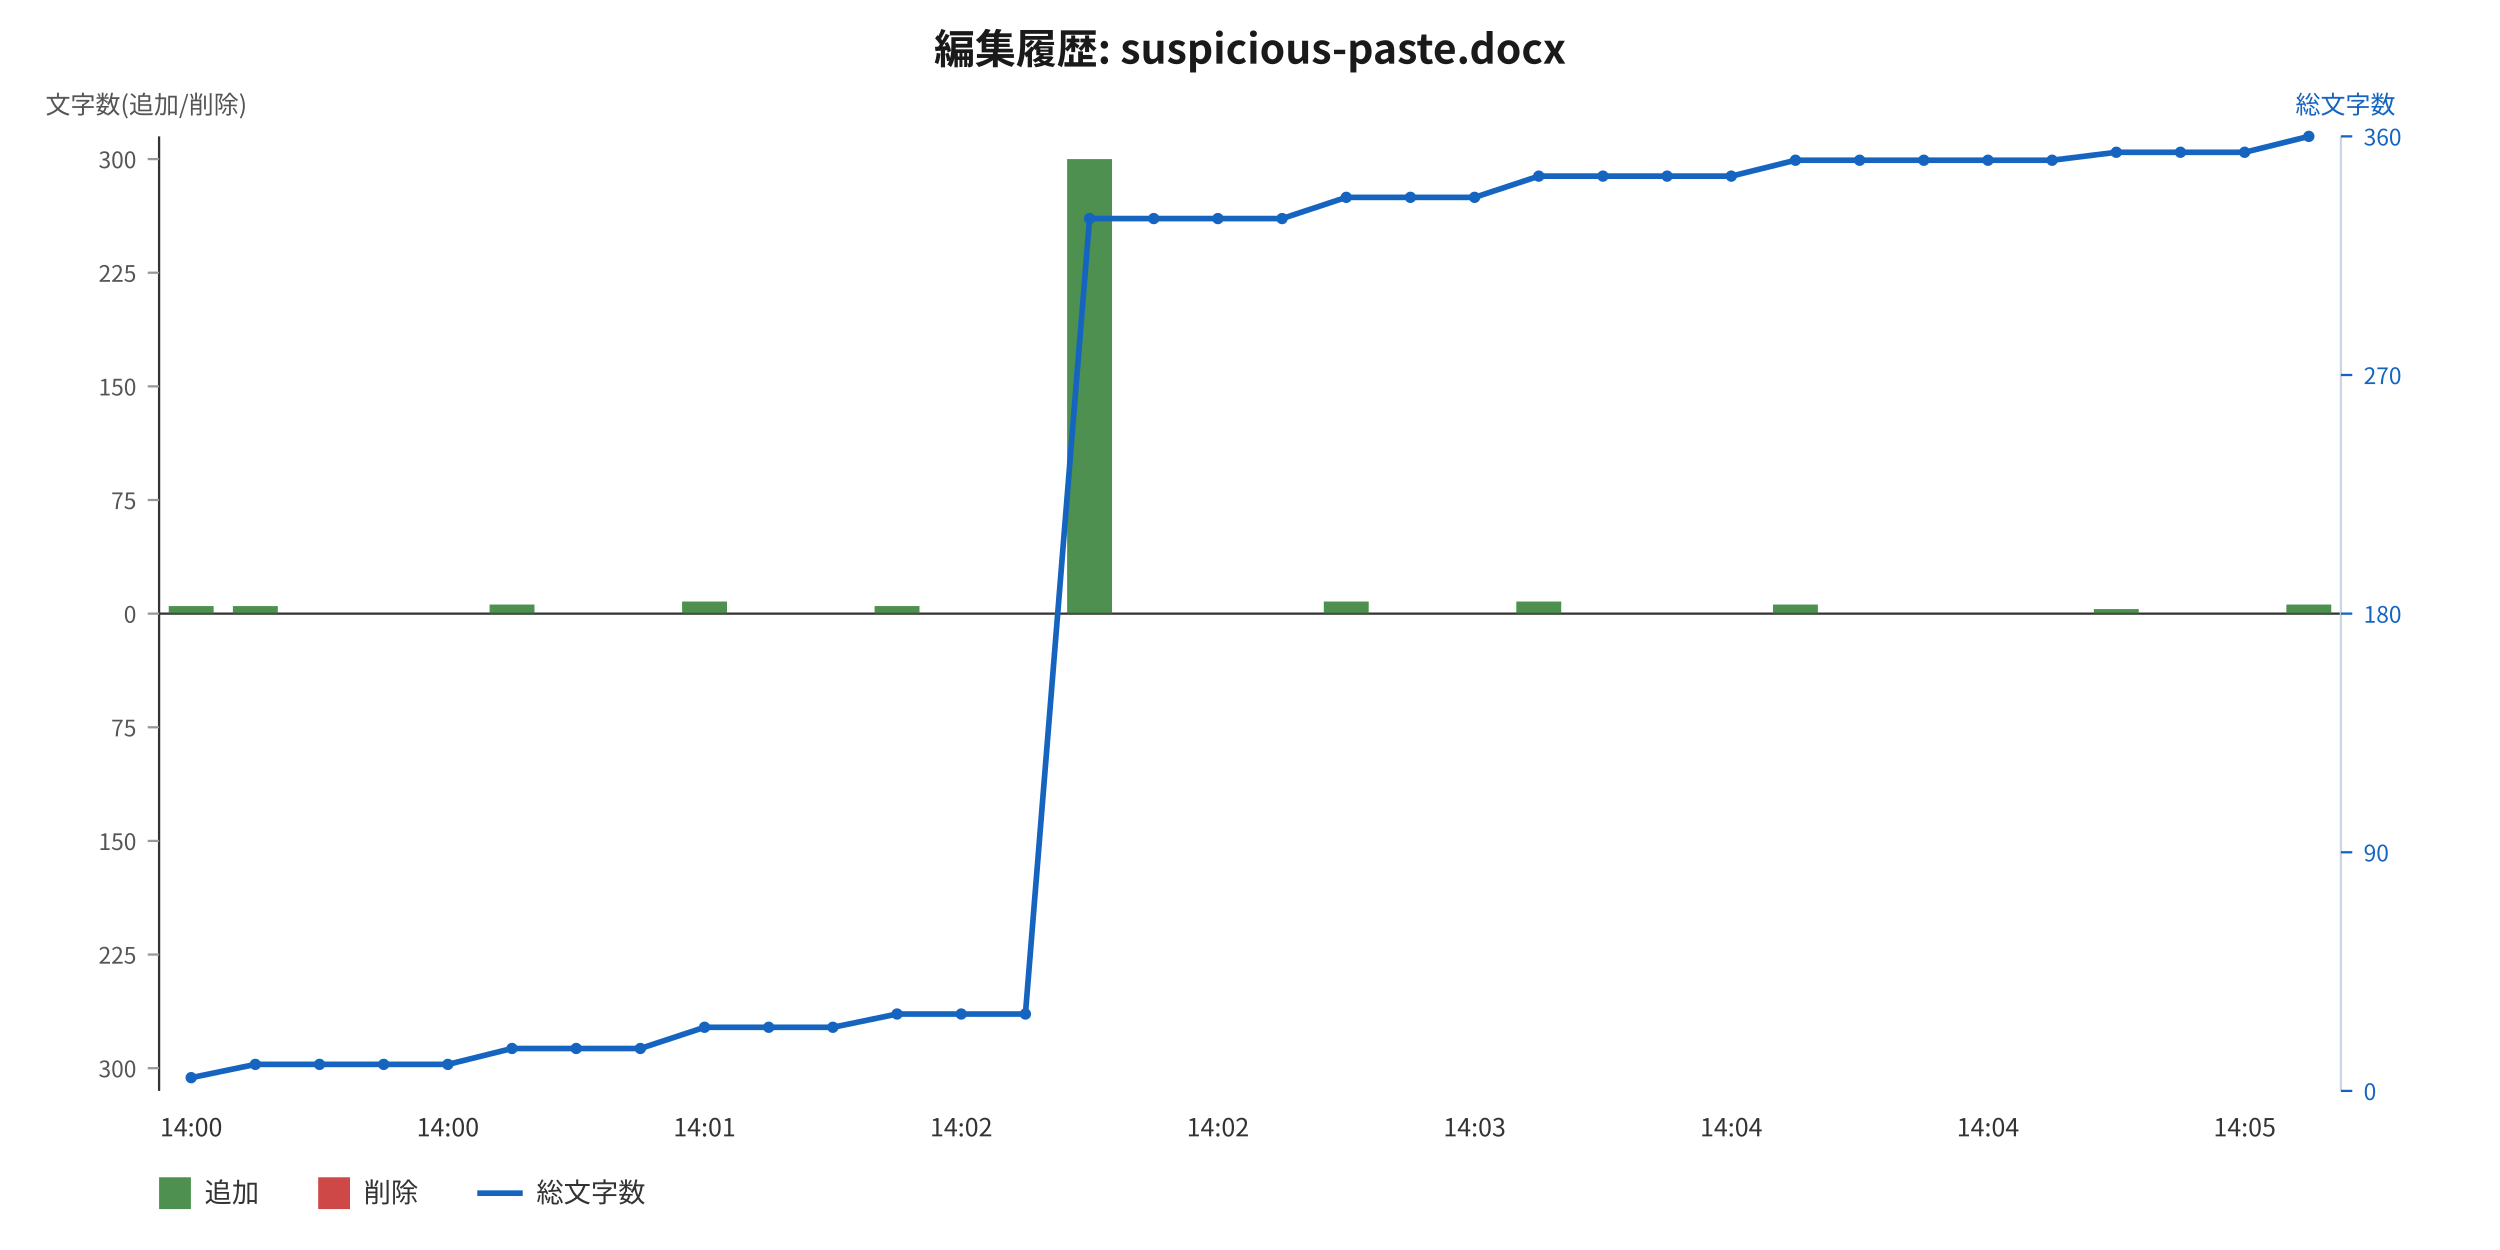
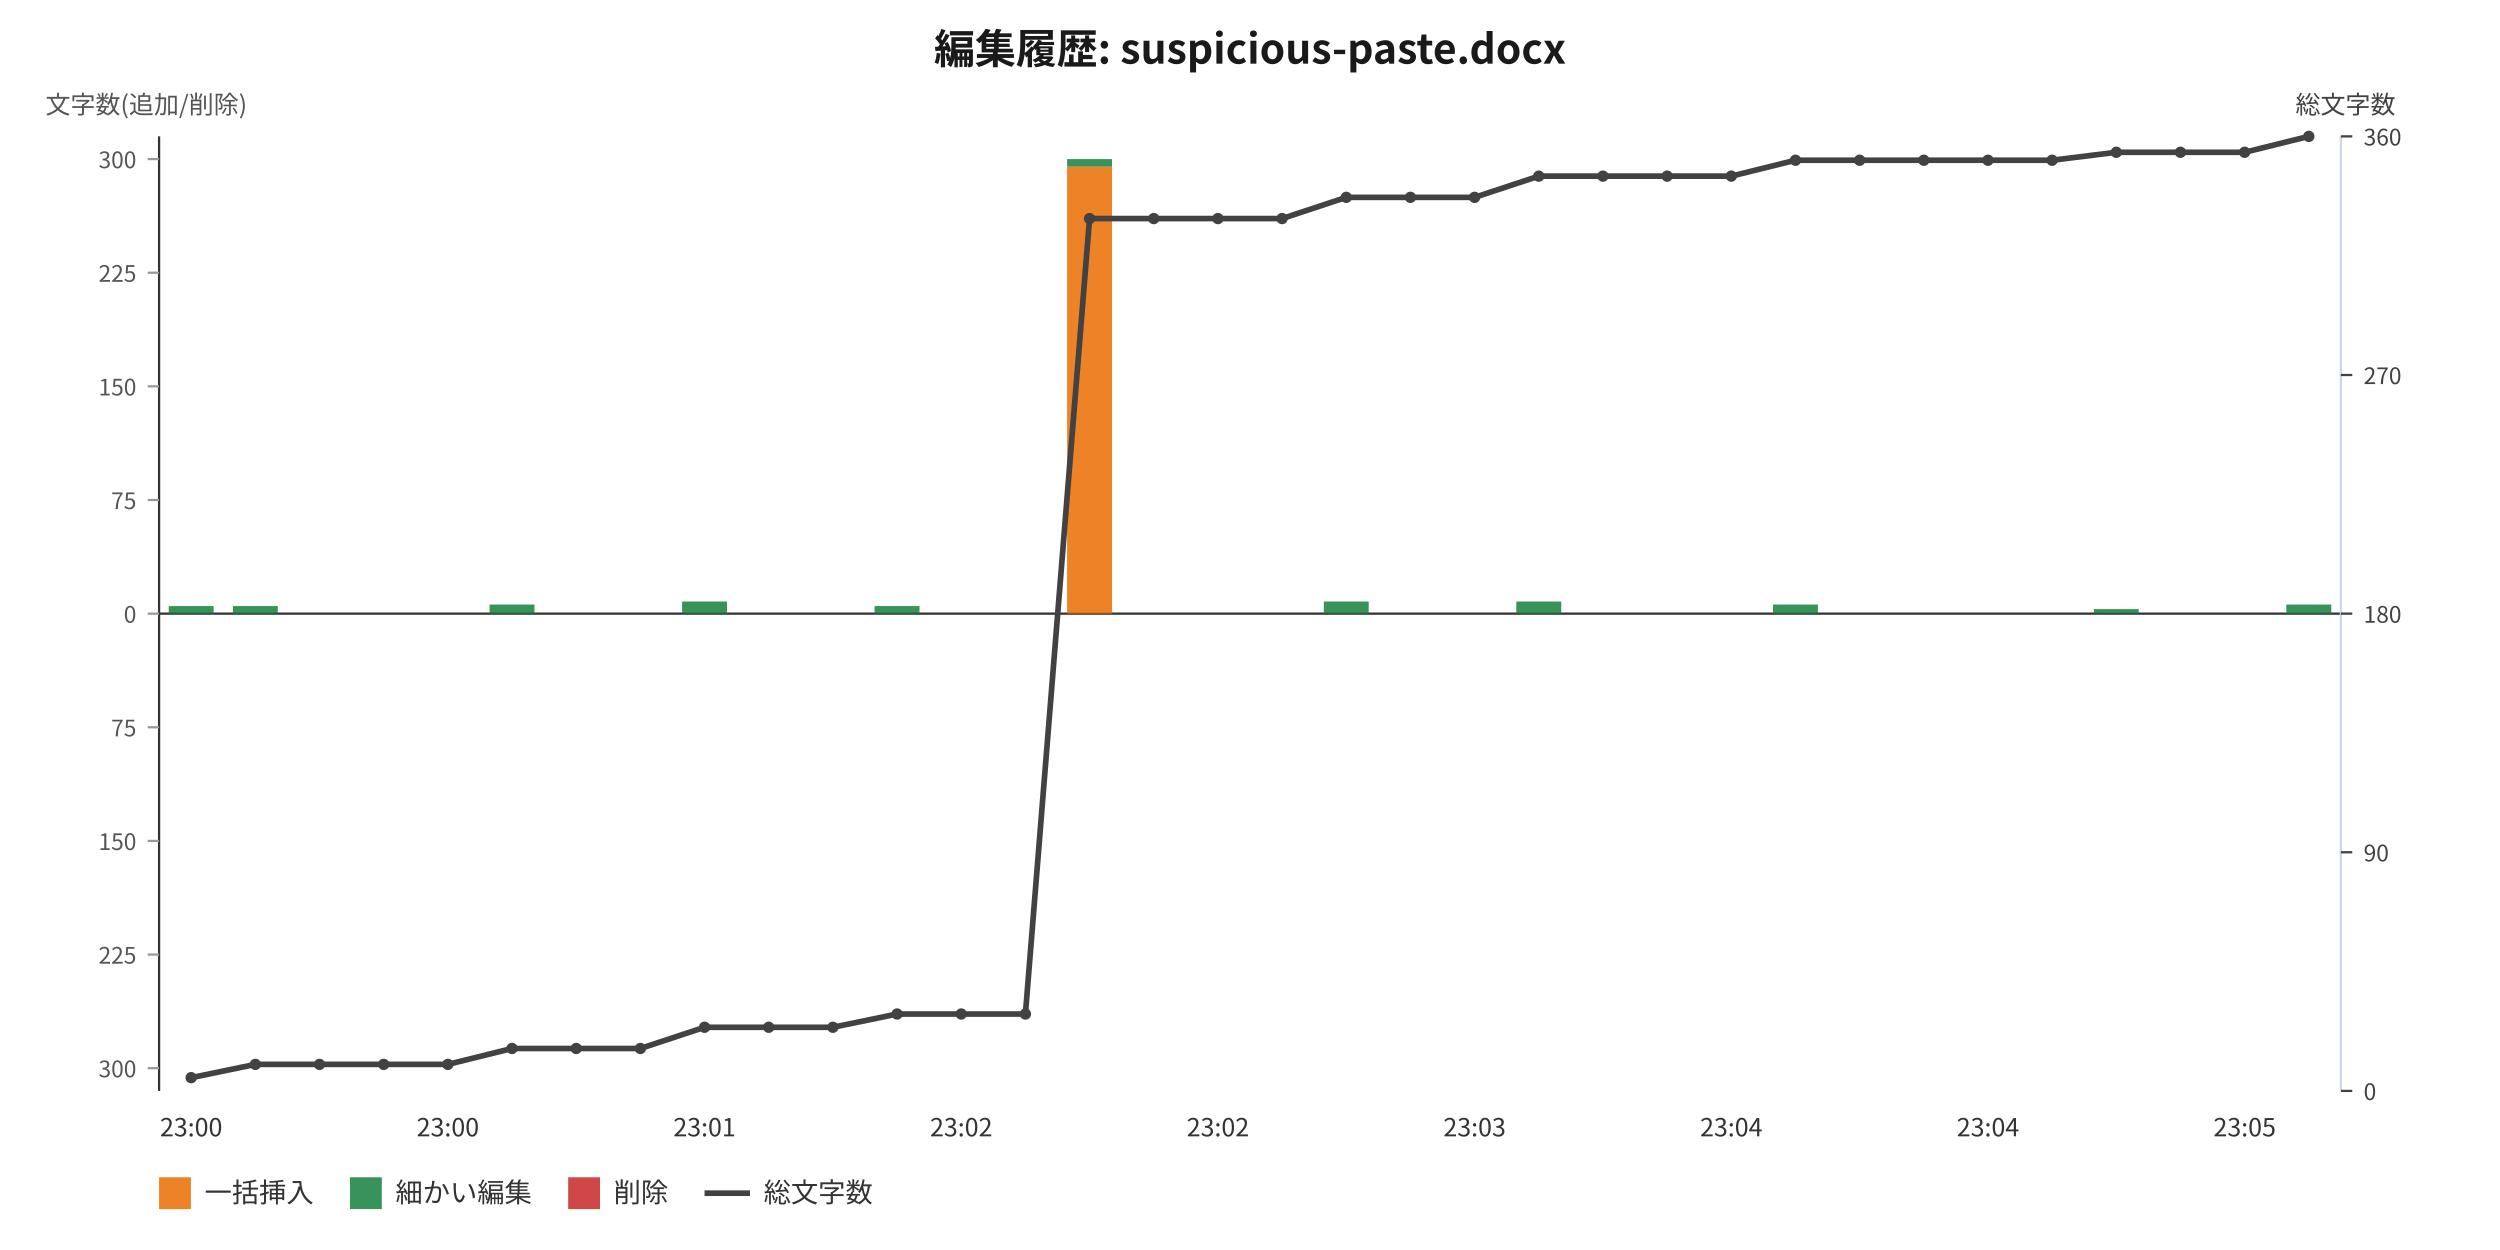
<svg xmlns="http://www.w3.org/2000/svg" width="1100" height="550" viewBox="0 0 1100 550" font-family="'Noto Sans CJK JP', 'Noto Sans JP', 'Yu Gothic', 'Hiragino Sans', Meiryo, 'MS PGothic', 'Helvetica Neue', Arial, sans-serif">
  <rect width="100%" height="100%" fill="#ffffff" />
  <text x="550" y="28" text-anchor="middle" font-size="18" font-weight="bold" fill="#1a1a1a">編集履歴: suspicious-paste.docx</text>
  <line x1="70" y1="270" x2="1030" y2="270" stroke="#333" stroke-width="1" />
  <line x1="70" y1="60" x2="70" y2="480" stroke="#333" stroke-width="1" />
  <line x1="1030" y1="60" x2="1030" y2="480" stroke="#ccd7e6" stroke-width="1" />
  <line x1="65" y1="470.00" x2="70" y2="470.00" stroke="#999" />
  <text x="60" y="474.00" font-size="10" fill="#555" text-anchor="end">300</text>
  <line x1="65" y1="420.00" x2="70" y2="420.00" stroke="#999" />
  <text x="60" y="424.00" font-size="10" fill="#555" text-anchor="end">225</text>
  <line x1="65" y1="370.00" x2="70" y2="370.00" stroke="#999" />
  <text x="60" y="374.00" font-size="10" fill="#555" text-anchor="end">150</text>
  <line x1="65" y1="320.00" x2="70" y2="320.00" stroke="#999" />
  <text x="60" y="324.00" font-size="10" fill="#555" text-anchor="end">75</text>
  <line x1="65" y1="270.00" x2="70" y2="270.00" stroke="#999" />
  <text x="60" y="274.00" font-size="10" fill="#555" text-anchor="end">0</text>
  <line x1="65" y1="220.00" x2="70" y2="220.00" stroke="#999" />
  <text x="60" y="224.00" font-size="10" fill="#555" text-anchor="end">75</text>
  <line x1="65" y1="170.00" x2="70" y2="170.00" stroke="#999" />
  <text x="60" y="174.00" font-size="10" fill="#555" text-anchor="end">150</text>
  <line x1="65" y1="120.00" x2="70" y2="120.00" stroke="#999" />
  <text x="60" y="124.00" font-size="10" fill="#555" text-anchor="end">225</text>
  <line x1="65" y1="70.00" x2="70" y2="70.00" stroke="#999" />
  <text x="60" y="74.00" font-size="10" fill="#555" text-anchor="end">300</text>
-   <line x1="1030.00" y1="480.00" x2="1035.00" y2="480.00" stroke="#1565c0" />
-   <text x="1040.00" y="484.00" font-size="10" fill="#1565c0" text-anchor="start">0</text>
-   <line x1="1030.00" y1="375.00" x2="1035.00" y2="375.00" stroke="#1565c0" />
-   <text x="1040.00" y="379.00" font-size="10" fill="#1565c0" text-anchor="start">90</text>
-   <line x1="1030.00" y1="270.00" x2="1035.00" y2="270.00" stroke="#1565c0" />
-   <text x="1040.00" y="274.00" font-size="10" fill="#1565c0" text-anchor="start">180</text>
-   <line x1="1030.00" y1="165.00" x2="1035.00" y2="165.00" stroke="#1565c0" />
-   <text x="1040.00" y="169.00" font-size="10" fill="#1565c0" text-anchor="start">270</text>
-   <line x1="1030.00" y1="60.00" x2="1035.00" y2="60.00" stroke="#1565c0" />
-   <text x="1040.00" y="64.00" font-size="10" fill="#1565c0" text-anchor="start">360</text>
-   <text x="84.12" y="500.00" font-size="11" fill="#333" text-anchor="middle">14:00</text>
-   <text x="197.06" y="500.00" font-size="11" fill="#333" text-anchor="middle">14:00</text>
-   <text x="310.00" y="500.00" font-size="11" fill="#333" text-anchor="middle">14:01</text>
-   <text x="422.94" y="500.00" font-size="11" fill="#333" text-anchor="middle">14:02</text>
-   <text x="535.88" y="500.00" font-size="11" fill="#333" text-anchor="middle">14:02</text>
-   <text x="648.82" y="500.00" font-size="11" fill="#333" text-anchor="middle">14:03</text>
-   <text x="761.76" y="500.00" font-size="11" fill="#333" text-anchor="middle">14:04</text>
-   <text x="874.71" y="500.00" font-size="11" fill="#333" text-anchor="middle">14:04</text>
-   <text x="987.65" y="500.00" font-size="11" fill="#333" text-anchor="middle">14:05</text>
+   <line x1="1030.00" y1="480.00" x2="1035.00" y2="480.00" stroke="#424242" />
+   <text x="1040.00" y="484.00" font-size="10" fill="#424242" text-anchor="start">0</text>
+   <line x1="1030.00" y1="375.00" x2="1035.00" y2="375.00" stroke="#424242" />
+   <text x="1040.00" y="379.00" font-size="10" fill="#424242" text-anchor="start">90</text>
+   <line x1="1030.00" y1="270.00" x2="1035.00" y2="270.00" stroke="#424242" />
+   <text x="1040.00" y="274.00" font-size="10" fill="#424242" text-anchor="start">180</text>
+   <line x1="1030.00" y1="165.00" x2="1035.00" y2="165.00" stroke="#424242" />
+   <text x="1040.00" y="169.00" font-size="10" fill="#424242" text-anchor="start">270</text>
+   <line x1="1030.00" y1="60.00" x2="1035.00" y2="60.00" stroke="#424242" />
+   <text x="1040.00" y="64.00" font-size="10" fill="#424242" text-anchor="start">360</text>
+   <text x="84.12" y="500.00" font-size="11" fill="#333" text-anchor="middle">23:00</text>
+   <text x="197.06" y="500.00" font-size="11" fill="#333" text-anchor="middle">23:00</text>
+   <text x="310.00" y="500.00" font-size="11" fill="#333" text-anchor="middle">23:01</text>
+   <text x="422.94" y="500.00" font-size="11" fill="#333" text-anchor="middle">23:02</text>
+   <text x="535.88" y="500.00" font-size="11" fill="#333" text-anchor="middle">23:02</text>
+   <text x="648.82" y="500.00" font-size="11" fill="#333" text-anchor="middle">23:03</text>
+   <text x="761.76" y="500.00" font-size="11" fill="#333" text-anchor="middle">23:04</text>
+   <text x="874.71" y="500.00" font-size="11" fill="#333" text-anchor="middle">23:04</text>
+   <text x="987.65" y="500.00" font-size="11" fill="#333" text-anchor="middle">23:05</text>
  <g>
-     <rect x="74.24" y="266.67" width="19.76" height="3.33" fill="#2e7d32" fill-opacity="0.85" />
-     <rect x="102.47" y="266.67" width="19.76" height="3.33" fill="#2e7d32" fill-opacity="0.85" />
-     <rect x="215.41" y="266.00" width="19.76" height="4.00" fill="#2e7d32" fill-opacity="0.85" />
-     <rect x="300.12" y="264.67" width="19.76" height="5.33" fill="#2e7d32" fill-opacity="0.85" />
-     <rect x="384.82" y="266.67" width="19.76" height="3.33" fill="#2e7d32" fill-opacity="0.85" />
-     <rect x="469.53" y="70.00" width="19.76" height="200.00" fill="#2e7d32" fill-opacity="0.85" />
-     <rect x="582.47" y="264.67" width="19.76" height="5.33" fill="#2e7d32" fill-opacity="0.85" />
-     <rect x="667.18" y="264.67" width="19.76" height="5.33" fill="#2e7d32" fill-opacity="0.85" />
-     <rect x="780.12" y="266.00" width="19.76" height="4.00" fill="#2e7d32" fill-opacity="0.85" />
-     <rect x="921.29" y="268.00" width="19.76" height="2.00" fill="#2e7d32" fill-opacity="0.85" />
-     <rect x="1006.00" y="266.00" width="19.76" height="4.00" fill="#2e7d32" fill-opacity="0.85" />
+     <rect x="74.24" y="266.67" width="19.76" height="3.33" fill="rgb(22,128,61)" fill-opacity="0.85" />
+     <rect x="102.47" y="266.67" width="19.76" height="3.33" fill="rgb(22,128,61)" fill-opacity="0.85" />
+     <rect x="215.41" y="266.00" width="19.76" height="4.00" fill="rgb(22,128,61)" fill-opacity="0.85" />
+     <rect x="300.12" y="264.67" width="19.76" height="5.33" fill="rgb(22,128,61)" fill-opacity="0.85" />
+     <rect x="384.82" y="266.67" width="19.76" height="3.33" fill="rgb(22,128,61)" fill-opacity="0.85" />
+     <rect x="469.53" y="73.33" width="19.76" height="196.67" fill="rgb(234,108,0)" fill-opacity="0.85" />
+     <rect x="469.53" y="70.00" width="19.76" height="3.33" fill="rgb(22,128,61)" fill-opacity="0.85" />
+     <rect x="582.47" y="264.67" width="19.76" height="5.33" fill="rgb(22,128,61)" fill-opacity="0.85" />
+     <rect x="667.18" y="264.67" width="19.76" height="5.33" fill="rgb(22,128,61)" fill-opacity="0.85" />
+     <rect x="780.12" y="266.00" width="19.76" height="4.00" fill="rgb(22,128,61)" fill-opacity="0.85" />
+     <rect x="921.29" y="268.00" width="19.76" height="2.00" fill="rgb(22,128,61)" fill-opacity="0.85" />
+     <rect x="1006.00" y="266.00" width="19.76" height="4.00" fill="rgb(22,128,61)" fill-opacity="0.85" />
  </g>
-   <polyline points="84.12,474.17 112.35,468.33 140.59,468.33 168.82,468.33 197.06,468.33 225.29,461.33 253.53,461.33 281.76,461.33 310.00,452.00 338.24,452.00 366.47,452.00 394.71,446.17 422.94,446.17 451.18,446.17 479.41,96.17 507.65,96.17 535.88,96.17 564.12,96.17 592.35,86.83 620.59,86.83 648.82,86.83 677.06,77.50 705.29,77.50 733.53,77.50 761.76,77.50 790.00,70.50 818.24,70.50 846.47,70.50 874.71,70.50 902.94,70.50 931.18,67.00 959.41,67.00 987.65,67.00 1015.88,60.00" fill="none" stroke="#1565c0" stroke-width="2.5" />
-   <g fill="#1565c0">
+   <polyline points="84.12,474.17 112.35,468.33 140.59,468.33 168.82,468.33 197.06,468.33 225.29,461.33 253.53,461.33 281.76,461.33 310.00,452.00 338.24,452.00 366.47,452.00 394.71,446.17 422.94,446.17 451.18,446.17 479.41,96.17 507.65,96.17 535.88,96.17 564.12,96.17 592.35,86.83 620.59,86.83 648.82,86.83 677.06,77.50 705.29,77.50 733.53,77.50 761.76,77.50 790.00,70.50 818.24,70.50 846.47,70.50 874.71,70.50 902.94,70.50 931.18,67.00 959.41,67.00 987.65,67.00 1015.88,60.00" fill="none" stroke="#424242" stroke-width="2.5" />
+   <g fill="#424242">
    <circle cx="84.12" cy="474.17" r="2.5" />
    <circle cx="112.35" cy="468.33" r="2.5" />
    <circle cx="140.59" cy="468.33" r="2.5" />
    <circle cx="168.82" cy="468.33" r="2.5" />
    <circle cx="197.06" cy="468.33" r="2.5" />
    <circle cx="225.29" cy="461.33" r="2.5" />
    <circle cx="253.53" cy="461.33" r="2.5" />
    <circle cx="281.76" cy="461.33" r="2.5" />
    <circle cx="310.00" cy="452.00" r="2.5" />
    <circle cx="338.24" cy="452.00" r="2.5" />
    <circle cx="366.47" cy="452.00" r="2.5" />
    <circle cx="394.71" cy="446.17" r="2.5" />
    <circle cx="422.94" cy="446.17" r="2.5" />
    <circle cx="451.18" cy="446.17" r="2.5" />
    <circle cx="479.41" cy="96.17" r="2.5" />
    <circle cx="507.65" cy="96.17" r="2.5" />
    <circle cx="535.88" cy="96.17" r="2.5" />
    <circle cx="564.12" cy="96.17" r="2.5" />
    <circle cx="592.35" cy="86.83" r="2.5" />
    <circle cx="620.59" cy="86.83" r="2.5" />
    <circle cx="648.82" cy="86.83" r="2.5" />
    <circle cx="677.06" cy="77.50" r="2.5" />
    <circle cx="705.29" cy="77.50" r="2.5" />
    <circle cx="733.53" cy="77.50" r="2.5" />
    <circle cx="761.76" cy="77.50" r="2.5" />
    <circle cx="790.00" cy="70.50" r="2.5" />
    <circle cx="818.24" cy="70.50" r="2.5" />
    <circle cx="846.47" cy="70.50" r="2.5" />
    <circle cx="874.71" cy="70.50" r="2.5" />
    <circle cx="902.94" cy="70.50" r="2.5" />
    <circle cx="931.18" cy="67.00" r="2.5" />
    <circle cx="959.41" cy="67.00" r="2.5" />
    <circle cx="987.65" cy="67.00" r="2.5" />
    <circle cx="1015.88" cy="60.00" r="2.5" />
  </g>
  <text x="20" y="50" font-size="11" fill="#555">文字数(追加/削除)</text>
-   <text x="1010" y="50" font-size="11" fill="#1565c0">総文字数</text>
+   <text x="1010" y="50" font-size="11" fill="#424242">総文字数</text>
  <g transform="translate(70, 528)">
-     <rect x="0" y="-10" width="14" height="14" fill="#2e7d32" fill-opacity="0.85" />
-     <text x="20" y="1" font-size="12" fill="#333">追加</text>
-     <rect x="70" y="-10" width="14" height="14" fill="#c62828" fill-opacity="0.85" />
-     <text x="90" y="1" font-size="12" fill="#333">削除</text>
-     <line x1="140" y1="-3" x2="160" y2="-3" stroke="#1565c0" stroke-width="2.5" />
-     <text x="166" y="1" font-size="12" fill="#333">総文字数</text>
+     <rect x="0" y="-10" width="14" height="14" fill="rgb(234,108,0)" fill-opacity="0.85" />
+     <text x="20" y="1" font-size="12" fill="#333">一括挿入</text>
+     <rect x="84" y="-10" width="14" height="14" fill="rgb(22,128,61)" fill-opacity="0.85" />
+     <text x="104" y="1" font-size="12" fill="#333">細かい編集</text>
+     <rect x="180" y="-10" width="14" height="14" fill="rgb(198,40,40)" fill-opacity="0.85" />
+     <text x="200" y="1" font-size="12" fill="#333">削除</text>
+     <line x1="240" y1="-3" x2="260" y2="-3" stroke="#424242" stroke-width="2.5" />
+     <text x="266" y="1" font-size="12" fill="#333">総文字数</text>
  </g>
</svg>
